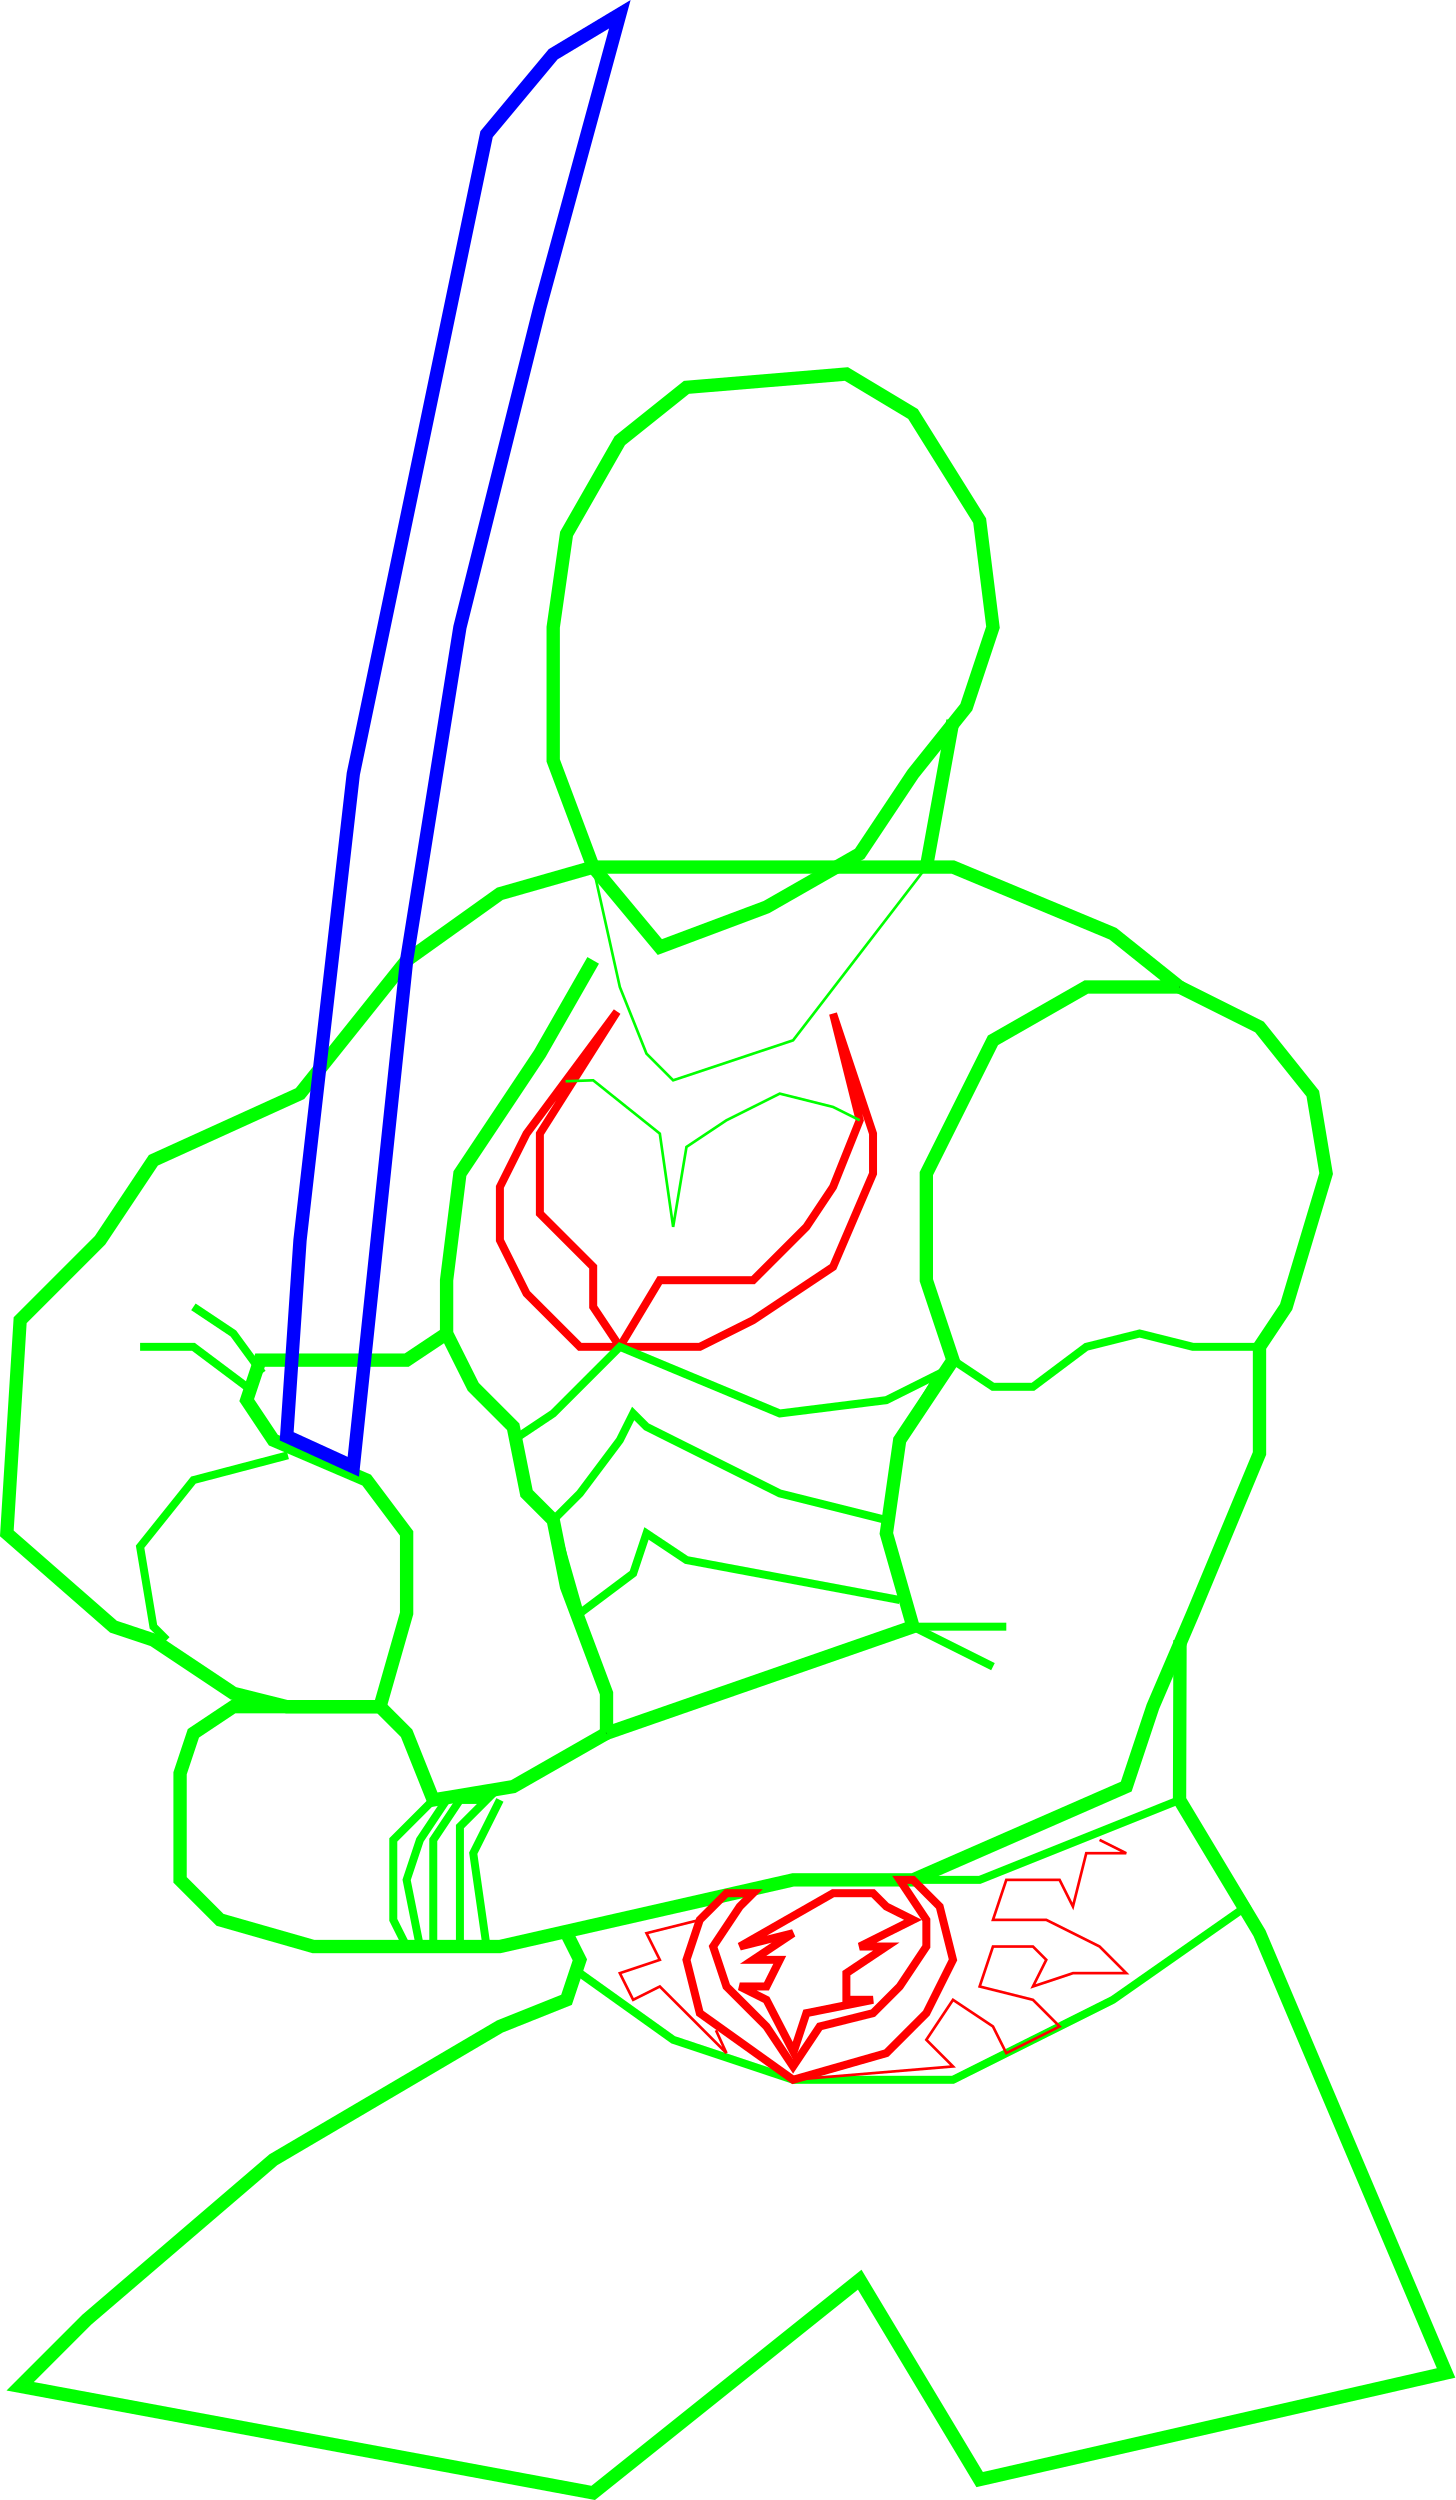
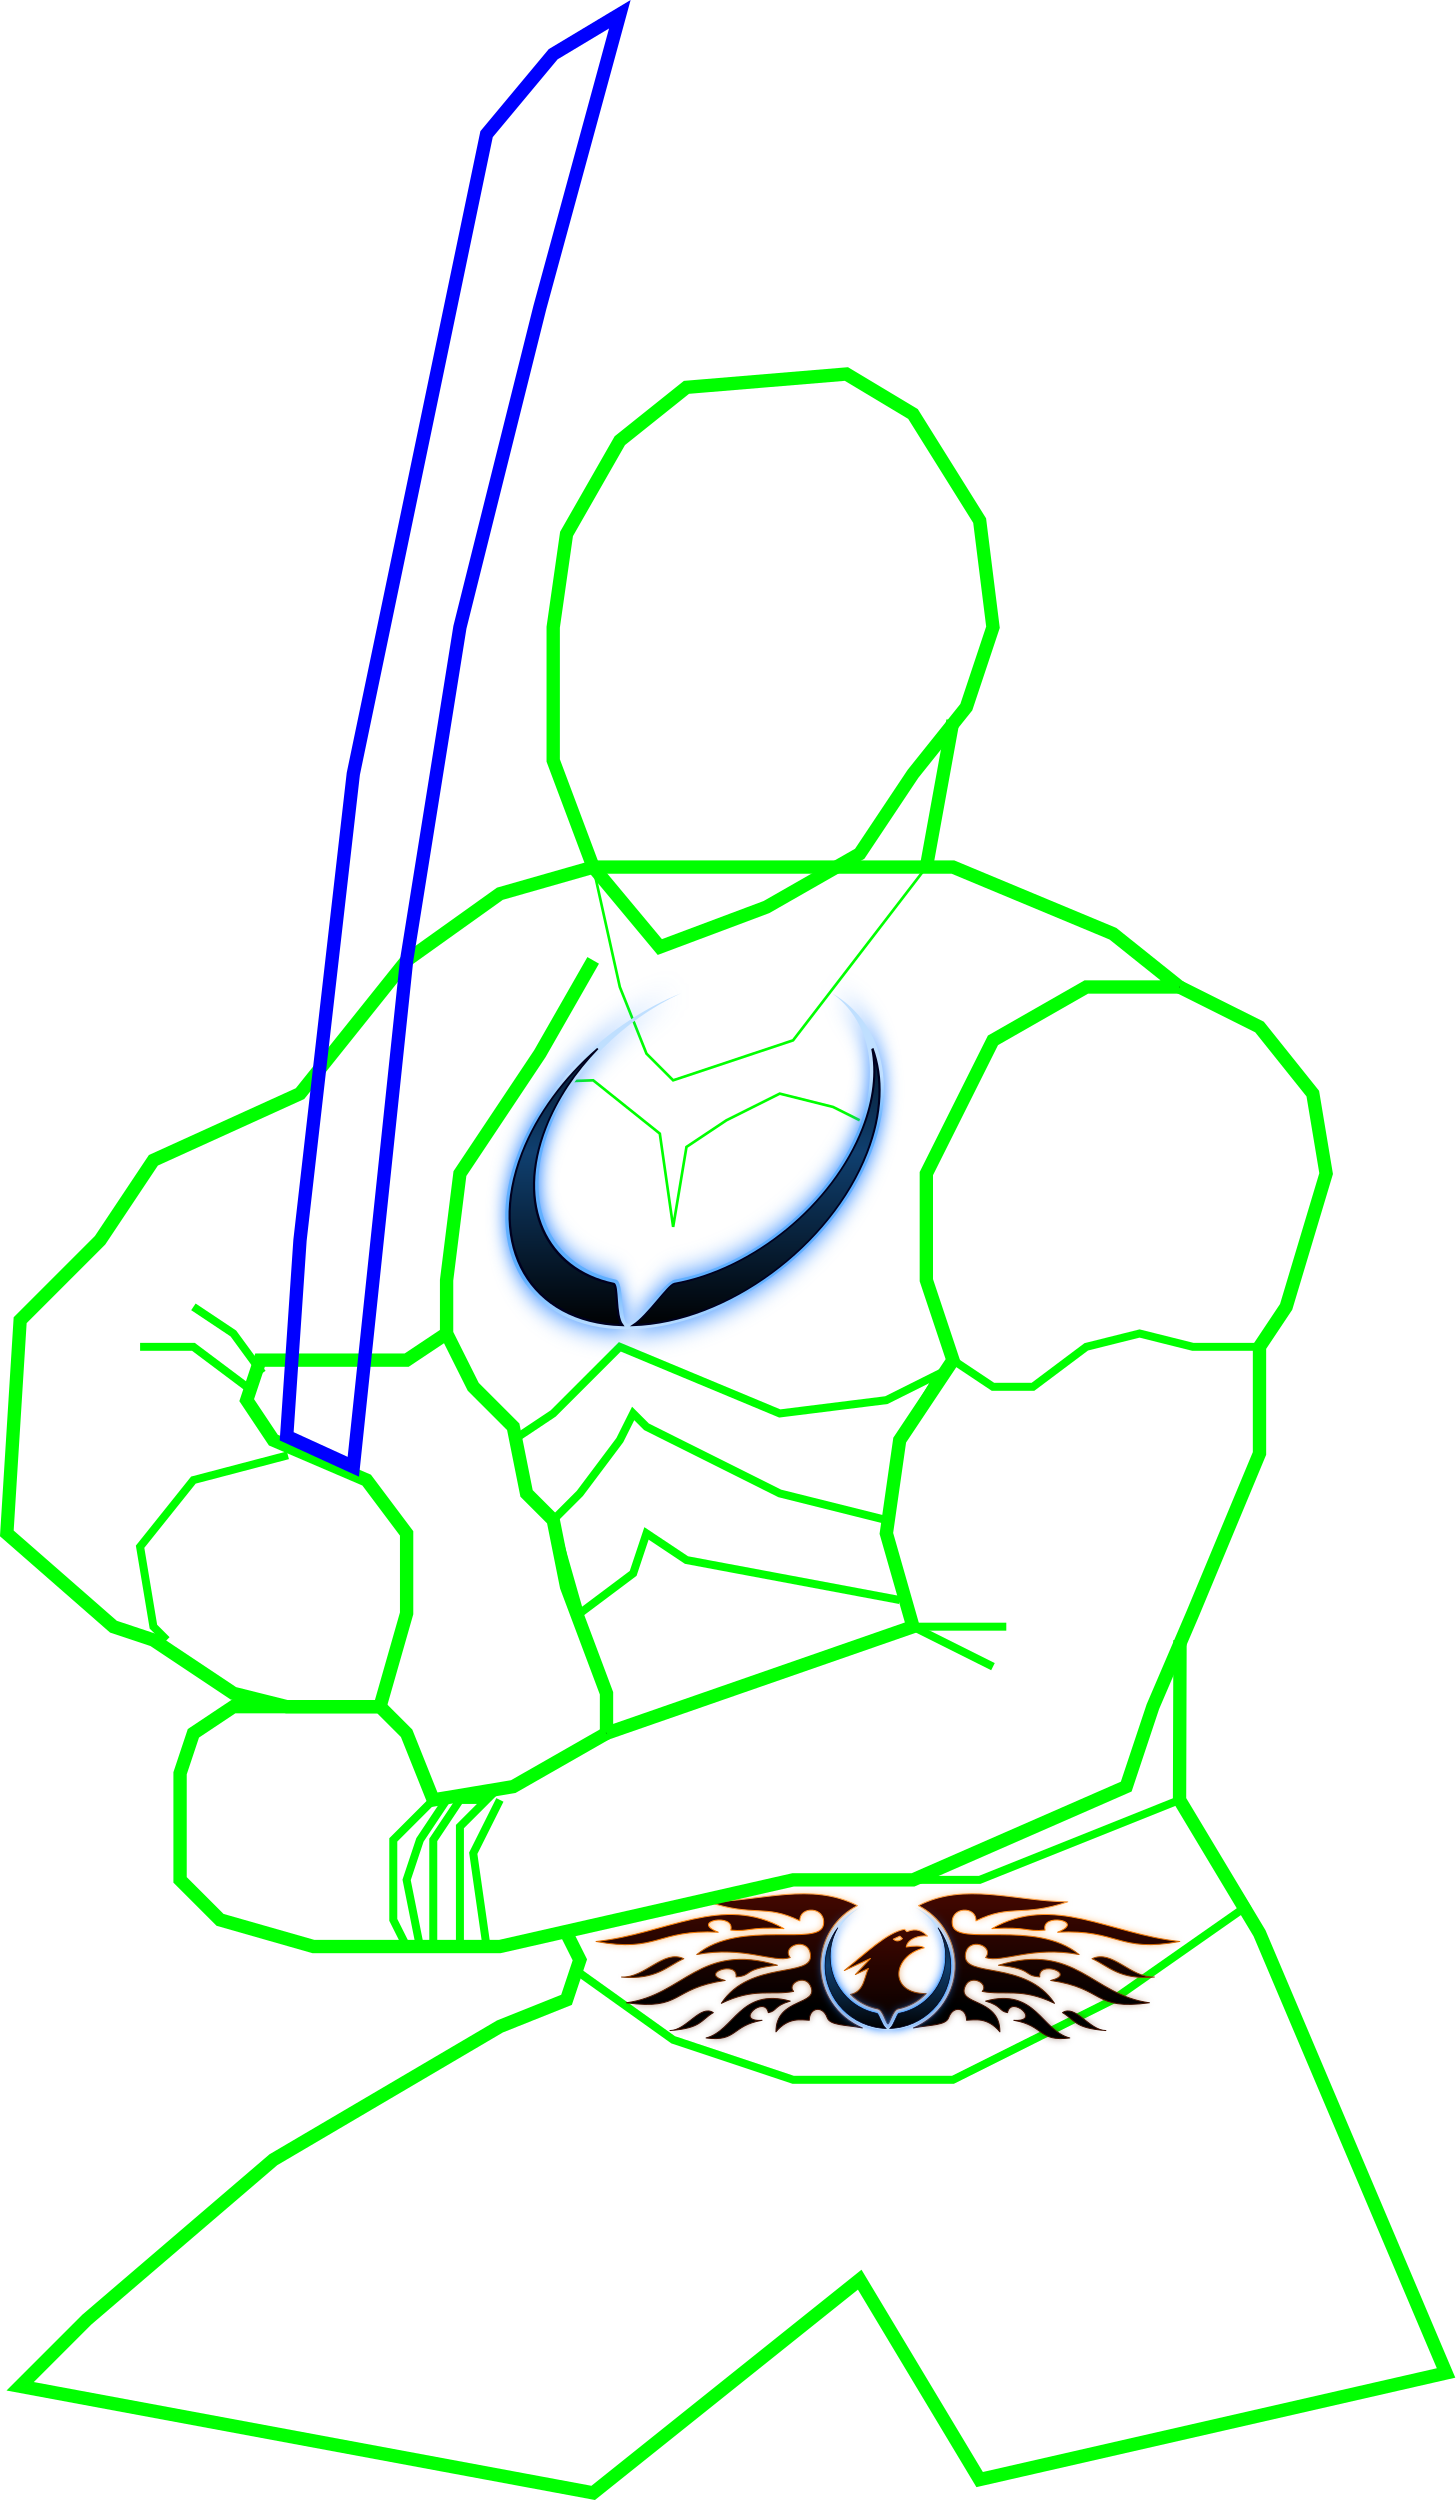
- <svg xmlns="http://www.w3.org/2000/svg" xmlns:ns1="http://www.openswatchbook.org/uri/2009/osb" width="546.031" height="938" id="svg2" version="1.1">
+ <svg xmlns="http://www.w3.org/2000/svg" xmlns:ns1="http://www.openswatchbook.org/uri/2009/osb" xmlns:xlink="http://www.w3.org/1999/xlink" width="546.031" height="938" id="svg2" version="1.1">
  <defs id="defs4">
    <linearGradient ns1:paint="solid" id="linearGradient3905">
      <stop offset="0" style="stop-color:#313131;stop-opacity:1;" id="stop3907" />
    </linearGradient>
    <linearGradient ns1:paint="solid" id="linearGradient3901">
      <stop offset="0" style="stop-color:#1e1e1e;stop-opacity:1;" id="stop3903" />
    </linearGradient>
    <linearGradient ns1:paint="solid" id="linearGradient3897">
      <stop offset="0" style="stop-color:#b1b1b1;stop-opacity:1;" id="stop3899" />
    </linearGradient>
    <linearGradient ns1:paint="solid" id="linearGradient3893">
      <stop offset="0" style="stop-color:#9c9c9c;stop-opacity:1;" id="stop3895" />
    </linearGradient>
    <linearGradient ns1:paint="solid" id="linearGradient3878">
      <stop offset="0" style="stop-color:#21466b;stop-opacity:1;" id="stop3880" />
    </linearGradient>
    <linearGradient ns1:paint="solid" id="linearGradient3874">
      <stop offset="0" style="stop-color:#1f3950;stop-opacity:1;" id="stop3876" />
    </linearGradient>
    <linearGradient ns1:paint="solid" id="linearGradient3870">
      <stop offset="0" style="stop-color:#4c3450;stop-opacity:1;" id="stop3872" />
    </linearGradient>
    <linearGradient ns1:paint="solid" id="linearGradient3866">
      <stop offset="0" style="stop-color:#371f3d;stop-opacity:1;" id="stop3868" />
    </linearGradient>
    <linearGradient ns1:paint="solid" id="linearGradient3851">
      <stop offset="0" style="stop-color:#22446d;stop-opacity:1;" id="stop3853" />
    </linearGradient>
    <linearGradient ns1:paint="solid" id="linearGradient3836">
      <stop offset="0" style="stop-color:#122b4e;stop-opacity:1;" id="stop3838" />
    </linearGradient>
    <linearGradient ns1:paint="solid" id="linearGradient3821">
      <stop offset="0" style="stop-color:#920000;stop-opacity:1;" id="stop3823" />
    </linearGradient>
    <linearGradient ns1:paint="solid" id="linearGradient3813">
      <stop offset="0" style="stop-color:#700000;stop-opacity:1;" id="stop3815" />
      <stop id="stop3817" style="stop-color:#700000;stop-opacity:1;" offset="1" />
    </linearGradient>
    <linearGradient ns1:paint="solid" id="linearGradient3798">
      <stop offset="0" style="stop-color:#38650b;stop-opacity:1;" id="stop3800" />
    </linearGradient>
    <linearGradient ns1:paint="solid" id="linearGradient3783">
      <stop offset="0" style="stop-color:#214103;stop-opacity:1;" id="stop3785" />
    </linearGradient>
    <linearGradient ns1:paint="solid" id="linearGradient3779">
      <stop offset="0" style="stop-color:#bd5d00;stop-opacity:1;" id="stop3781" />
    </linearGradient>
    <linearGradient ns1:paint="solid" id="linearGradient3775">
      <stop offset="0" style="stop-color:#8e3f00;stop-opacity:1;" id="stop3777" />
    </linearGradient>
+     <linearGradient id="linearGradient3698">
+       <stop style="stop-color:#000000;stop-opacity:1;" offset="0" id="stop3700" />
+       <stop id="stop3706" offset="0.5" style="stop-color:#0f3f6f;stop-opacity:1;" />
+       <stop style="stop-color:#000000;stop-opacity:1;" offset="1" id="stop3702" />
+     </linearGradient>
+     <linearGradient id="linearGradient3606">
+       <stop style="stop-color:#bfdfff;stop-opacity:1;" offset="0" id="stop3608" />
+       <stop id="stop3616" offset="0.2" style="stop-color:#5fafff;stop-opacity:1;" />
+       <stop id="stop3614" offset="0.8" style="stop-color:#5fafff;stop-opacity:1;" />
+       <stop style="stop-color:#bfdfff;stop-opacity:1;" offset="1" id="stop3610" />
+     </linearGradient>
+     <linearGradient id="linearGradient2987">
+       <stop style="stop-color:#bfdfff;stop-opacity:1;" offset="0" id="stop2989" />
+       <stop id="stop2991" offset="0.2" style="stop-color:#5fafff;stop-opacity:1;" />
+       <stop id="stop2993" offset="0.8" style="stop-color:#5fafff;stop-opacity:1;" />
+       <stop style="stop-color:#bfdfff;stop-opacity:1;" offset="1" id="stop2995" />
+     </linearGradient>
+     <linearGradient id="linearGradient3674">
+       <stop style="stop-color:#000000;stop-opacity:1;" offset="0" id="stop3676" />
+       <stop style="stop-color:#4f0700;stop-opacity:1;" offset="1" id="stop3678" />
+     </linearGradient>
+     <linearGradient id="linearGradient3666">
+       <stop style="stop-color:#3f0f00;stop-opacity:1;" offset="0" id="stop3668" />
+       <stop id="stop3671" offset="0.75" style="stop-color:#ff7f00;stop-opacity:1;" />
+       <stop style="stop-color:#ff9f3f;stop-opacity:1;" offset="1" id="stop3670" />
+     </linearGradient>
+     <radialGradient xlink:href="#linearGradient3663" id="radialGradient3688" cx="24" cy="24" fx="24" fy="24" r="24" gradientUnits="userSpaceOnUse" />
+     <linearGradient id="linearGradient3663">
+       <stop style="stop-color:#00070f;stop-opacity:1;" offset="0" id="stop3667" />
+       <stop id="stop3659" offset="0.94" style="stop-color:#00070f;stop-opacity:1;" />
+       <stop id="stop3690" offset="1" style="stop-color:#00070f;stop-opacity:0;" />
+     </linearGradient>
+     <linearGradient gradientUnits="userSpaceOnUse" y2="440" x2="1024" y1="640" x1="1024" id="linearGradient4214" xlink:href="#linearGradient3699" />
+     <linearGradient gradientUnits="userSpaceOnUse" y2="440" x2="1024" y1="640" x1="1024" id="linearGradient4204-6" xlink:href="#linearGradient3666-1" />
+     <linearGradient gradientUnits="userSpaceOnUse" y2="440" x2="1024" y1="640" x1="1024" id="linearGradient4196-6" xlink:href="#linearGradient3674-5" />
+     <radialGradient gradientUnits="userSpaceOnUse" r="256" fy="494" fx="1024" cy="494" cx="1024" id="radialGradient3687" xlink:href="#linearGradient3681" />
+     <filter color-interpolation-filters="sRGB" id="filter3675">
+       <feGaussianBlur id="feGaussianBlur3677" stdDeviation="9.994" />
+     </filter>
+     <filter color-interpolation-filters="sRGB" id="filter3852">
+       <feGaussianBlur id="feGaussianBlur3854" stdDeviation="7.25" />
+     </filter>
+     <linearGradient gradientUnits="userSpaceOnUse" y2="384" x2="1024" y1="640" x1="1024" id="linearGradient3836-1" xlink:href="#linearGradient3699" />
+     <filter color-interpolation-filters="sRGB" height="1.264" y="-0.132" width="1.151" x="-0.075" id="filter3806">
+       <feGaussianBlur id="feGaussianBlur3808" stdDeviation="6.16" />
+     </filter>
+     <filter color-interpolation-filters="sRGB" height="1.257" y="-0.129" width="1.153" x="-0.077" id="filter3766">
+       <feGaussianBlur id="feGaussianBlur3768" stdDeviation="6" />
+     </filter>
+     <linearGradient gradientUnits="userSpaceOnUse" y2="384" x2="1024" y1="640" x1="1024" id="linearGradient3758" xlink:href="#linearGradient3698-7" />
+     <linearGradient gradientTransform="translate(60,-1024)" gradientUnits="userSpaceOnUse" y2="1376" x2="1520" y1="1600" x1="1520" id="linearGradient3750" xlink:href="#linearGradient3698-7" />
+     <linearGradient gradientTransform="translate(28,-1024)" gradientUnits="userSpaceOnUse" y2="1376" x2="1392" y1="1600" x1="1392" id="linearGradient3742" xlink:href="#linearGradient3698-7" />
+     <linearGradient gradientTransform="translate(12,-1024)" gradientUnits="userSpaceOnUse" y2="1376" x2="1248" y1="1600" x1="1248" id="linearGradient3734" xlink:href="#linearGradient3698-7" />
+     <linearGradient gradientTransform="translate(0,-1024)" gradientUnits="userSpaceOnUse" y2="1376" x2="768" y1="1600" x1="768" id="linearGradient3726" xlink:href="#linearGradient3698-7" />
+     <linearGradient gradientTransform="translate(0,-1024)" gradientUnits="userSpaceOnUse" y2="1376" x2="576" y1="1600" x1="576" id="linearGradient3718" xlink:href="#linearGradient3698-7" />
+     <linearGradient gradientTransform="translate(0,-1024)" gradientUnits="userSpaceOnUse" y2="1376" x2="400" y1="1600" x1="400" id="linearGradient3704" xlink:href="#linearGradient3698-7" />
+     <linearGradient gradientUnits="userSpaceOnUse" y2="384" x2="1024" y1="592" x1="1024" id="linearGradient3680" xlink:href="#linearGradient3674-5" />
+     <linearGradient gradientUnits="userSpaceOnUse" y2="384" x2="1024" y1="592" x1="1024" id="linearGradient3672" xlink:href="#linearGradient3666-1" />
+     <linearGradient gradientTransform="translate(0,-1024)" gradientUnits="userSpaceOnUse" y2="1480" x2="1024" y1="1664" x1="1024" id="linearGradient3664" xlink:href="#linearGradient3606-6" />
+     <linearGradient gradientTransform="translate(60,-1024)" gradientUnits="userSpaceOnUse" y2="1480" x2="1528" y1="1592" x1="1528" id="linearGradient3656" xlink:href="#linearGradient3606-6" />
+     <linearGradient gradientTransform="translate(28,-1024)" gradientUnits="userSpaceOnUse" y2="1480" x2="1392" y1="1592" x1="1392" id="linearGradient3648" xlink:href="#linearGradient3606-6" />
+     <linearGradient gradientTransform="translate(12,-1024)" gradientUnits="userSpaceOnUse" y2="1480" x2="1248" y1="1592" x1="1248" id="linearGradient3640" xlink:href="#linearGradient3606-6" />
+     <linearGradient gradientTransform="translate(0,-1024)" gradientUnits="userSpaceOnUse" y2="1480" x2="776" y1="1592" x1="776" id="linearGradient3632" xlink:href="#linearGradient3606-6" />
+     <linearGradient gradientTransform="translate(0,-1024)" gradientUnits="userSpaceOnUse" y2="1480" x2="584" y1="1592" x1="584" id="linearGradient3624" xlink:href="#linearGradient3606-6" />
+     <linearGradient gradientTransform="translate(0,-1024)" gradientUnits="userSpaceOnUse" y2="1480" x2="408" y1="1592" x1="408" id="linearGradient3612" xlink:href="#linearGradient3606-6" />
+     <linearGradient id="linearGradient3606-6">
+       <stop id="stop3608-0" offset="0" style="stop-color:#bfdfff;stop-opacity:1;" />
+       <stop style="stop-color:#5fafff;stop-opacity:1;" offset="0.2" id="stop3616-5" />
+       <stop style="stop-color:#5fafff;stop-opacity:1;" offset="0.8" id="stop3614-1" />
+       <stop id="stop3610-8" offset="1" style="stop-color:#bfdfff;stop-opacity:1;" />
+     </linearGradient>
+     <linearGradient id="linearGradient3666-1">
+       <stop id="stop3668-2" offset="0" style="stop-color:#3f0f00;stop-opacity:1;" />
+       <stop style="stop-color:#ff7f00;stop-opacity:1;" offset="0.75" id="stop3671-1" />
+       <stop id="stop3670-6" offset="1" style="stop-color:#ff9f3f;stop-opacity:1;" />
+     </linearGradient>
+     <linearGradient id="linearGradient3674-5">
+       <stop id="stop3676-4" offset="0" style="stop-color:#000000;stop-opacity:1;" />
+       <stop id="stop3678-2" offset="1" style="stop-color:#3f0700;stop-opacity:1;" />
+     </linearGradient>
+     <linearGradient id="linearGradient3698-7">
+       <stop id="stop3700-0" offset="0" style="stop-color:#000000;stop-opacity:1;" />
+       <stop style="stop-color:#0f3f6f;stop-opacity:1;" offset="0.5" id="stop3706-5" />
+       <stop id="stop3702-0" offset="1" style="stop-color:#000000;stop-opacity:1;" />
+     </linearGradient>
+     <linearGradient id="linearGradient3699">
+       <stop style="stop-color:#3f0f00;stop-opacity:0.498;" offset="0" id="stop3701" />
+       <stop id="stop3673" offset="0.75" style="stop-color:#ff7f00;stop-opacity:0.498;" />
+       <stop style="stop-color:#ff9f3f;stop-opacity:0.498;" offset="1" id="stop3703" />
+     </linearGradient>
+     <linearGradient id="linearGradient3681">
+       <stop style="stop-color:#1f7fff;stop-opacity:0;" offset="0" id="stop3691" />
+       <stop id="stop3695" offset="0.31" style="stop-color:#1f7fff;stop-opacity:0;" />
+       <stop style="stop-color:#1f7fff;stop-opacity:0.184;" offset="0.44" id="stop3689" />
+       <stop id="stop3704" offset="0.85" style="stop-color:#1f7fff;stop-opacity:0;" />
+       <stop id="stop3685" offset="1" style="stop-color:#1f7fff;stop-opacity:0;" />
+     </linearGradient>
+     <linearGradient xlink:href="#linearGradient3674-5" id="linearGradient4897" gradientUnits="userSpaceOnUse" x1="1024" y1="640" x2="1024" y2="440" gradientTransform="matrix(0.302643,0,0,0.302643,505.283,985.578)" />
+     <linearGradient xlink:href="#linearGradient3666-1" id="linearGradient4899" gradientUnits="userSpaceOnUse" x1="1024" y1="640" x2="1024" y2="440" gradientTransform="matrix(0.302643,0,0,0.302643,505.283,985.578)" />
+     <linearGradient xlink:href="#linearGradient3674-5" id="linearGradient4937" gradientUnits="userSpaceOnUse" x1="1024" y1="592" x2="1024" y2="384" gradientTransform="matrix(0.302643,0,0,0.302643,505.283,985.578)" />
+     <linearGradient xlink:href="#linearGradient3666-1" id="linearGradient4939" gradientUnits="userSpaceOnUse" x1="1024" y1="592" x2="1024" y2="384" gradientTransform="matrix(0.302643,0,0,0.302643,505.283,985.578)" />
+     <radialGradient xlink:href="#linearGradient3681" id="radialGradient4943" gradientUnits="userSpaceOnUse" cx="1024" cy="494" fx="1024" fy="494" r="256" gradientTransform="matrix(0.302643,0,0,0.302643,505.283,985.578)" />
+     <linearGradient xlink:href="#linearGradient3699" id="linearGradient4955" gradientUnits="userSpaceOnUse" x1="1024" y1="640" x2="1024" y2="384" />
+     <linearGradient xlink:href="#linearGradient3674-5" id="linearGradient4957" gradientUnits="userSpaceOnUse" gradientTransform="matrix(0.302643,0,0,0.302643,505.283,985.578)" x1="1024" y1="592" x2="1024" y2="384" />
+     <linearGradient xlink:href="#linearGradient3666-1" id="linearGradient4959" gradientUnits="userSpaceOnUse" gradientTransform="matrix(0.302643,0,0,0.302643,505.283,985.578)" x1="1024" y1="592" x2="1024" y2="384" />
+     <linearGradient xlink:href="#linearGradient3606-6" id="linearGradient4961" gradientUnits="userSpaceOnUse" gradientTransform="translate(0,-1024)" x1="1024" y1="1664" x2="1024" y2="1480" />
+     <linearGradient xlink:href="#linearGradient3698-7" id="linearGradient4963" gradientUnits="userSpaceOnUse" x1="1024" y1="640" x2="1024" y2="384" />
+     <linearGradient xlink:href="#linearGradient3699" id="linearGradient4965" gradientUnits="userSpaceOnUse" x1="1024" y1="640" x2="1024" y2="440" />
+     <linearGradient xlink:href="#linearGradient3674-5" id="linearGradient4967" gradientUnits="userSpaceOnUse" gradientTransform="matrix(0.302643,0,0,0.302643,505.283,985.578)" x1="1024" y1="640" x2="1024" y2="440" />
+     <linearGradient xlink:href="#linearGradient3666-1" id="linearGradient4969" gradientUnits="userSpaceOnUse" gradientTransform="matrix(0.302643,0,0,0.302643,505.283,985.578)" x1="1024" y1="640" x2="1024" y2="440" />
+     <filter color-interpolation-filters="sRGB" id="filter3675-9">
+       <feGaussianBlur id="feGaussianBlur3677-6" stdDeviation="9.994" />
+     </filter>
+     <linearGradient xlink:href="#linearGradient3606-6-2" id="linearGradient4961-7" gradientUnits="userSpaceOnUse" gradientTransform="translate(0,-1024)" x1="1024" y1="1664" x2="1024" y2="1480" />
+     <linearGradient id="linearGradient3606-6-2">
+       <stop id="stop3608-0-3" offset="0" style="stop-color:#bfdfff;stop-opacity:1;" />
+       <stop style="stop-color:#5fafff;stop-opacity:1;" offset="0.2" id="stop3616-5-2" />
+       <stop style="stop-color:#5fafff;stop-opacity:1;" offset="0.8" id="stop3614-1-6" />
+       <stop id="stop3610-8-4" offset="1" style="stop-color:#bfdfff;stop-opacity:1;" />
+     </linearGradient>
+     <linearGradient xlink:href="#linearGradient3698-7-2" id="linearGradient4963-5" gradientUnits="userSpaceOnUse" x1="1024" y1="640" x2="1024" y2="384" />
+     <linearGradient id="linearGradient3698-7-2">
+       <stop id="stop3700-0-3" offset="0" style="stop-color:#000000;stop-opacity:1;" />
+       <stop style="stop-color:#0f3f6f;stop-opacity:1;" offset="0.5" id="stop3706-5-8" />
+       <stop id="stop3702-0-9" offset="1" style="stop-color:#000000;stop-opacity:1;" />
+     </linearGradient>
+     <linearGradient y2="384" x2="1024" y1="640" x1="1024" gradientUnits="userSpaceOnUse" id="linearGradient4998" xlink:href="#linearGradient3698-7-2" />
+     <filter color-interpolation-filters="sRGB" id="filter3675-90">
+       <feGaussianBlur id="feGaussianBlur3677-5" stdDeviation="9.994" />
+     </filter>
+     <linearGradient xlink:href="#linearGradient3606-6-0" id="linearGradient4961-79" gradientUnits="userSpaceOnUse" gradientTransform="translate(0,-1024)" x1="1024" y1="1664" x2="1024" y2="1480" />
+     <linearGradient id="linearGradient3606-6-0">
+       <stop id="stop3608-0-8" offset="0" style="stop-color:#bfdfff;stop-opacity:1;" />
+       <stop style="stop-color:#5fafff;stop-opacity:1;" offset="0.2" id="stop3616-5-1" />
+       <stop style="stop-color:#5fafff;stop-opacity:1;" offset="0.8" id="stop3614-1-1" />
+       <stop id="stop3610-8-40" offset="1" style="stop-color:#bfdfff;stop-opacity:1;" />
+     </linearGradient>
+     <linearGradient xlink:href="#linearGradient3698-7-6" id="linearGradient4963-54" gradientUnits="userSpaceOnUse" x1="1024" y1="640" x2="1024" y2="384" />
+     <linearGradient id="linearGradient3698-7-6">
+       <stop id="stop3700-0-1" offset="0" style="stop-color:#000000;stop-opacity:1;" />
+       <stop style="stop-color:#0f3f6f;stop-opacity:1;" offset="0.5" id="stop3706-5-81" />
+       <stop id="stop3702-0-8" offset="1" style="stop-color:#000000;stop-opacity:1;" />
+     </linearGradient>
+     <linearGradient y2="384" x2="1024" y1="640" x1="1024" gradientUnits="userSpaceOnUse" id="linearGradient4998-1" xlink:href="#linearGradient3698-7-6" />
  </defs>
  <g id="layer1" transform="translate(-39.7126,-218.645)">
    <path style="fill:none;stroke:#00ff00;stroke-width:5;stroke-linecap:butt;stroke-linejoin:miter;stroke-miterlimit:4;stroke-opacity:1;stroke-dasharray:none" d="M 262.275,578.976 242.275,613.976 212.275,658.976 207.275,698.976 207.275,718.976 217.275,738.976 232.275,753.976 237.275,778.976 247.275,788.976 252.275,813.976 267.275,853.976 267.275,868.976 382.275,828.976 372.275,793.976 377.275,758.976 397.275,728.976 387.275,698.976 387.275,658.976 412.275,608.976 447.275,588.976 482.275,588.976 457.275,568.976 397.275,543.976 262.275,543.976 227.275,553.976 192.275,578.976 152.275,628.976 97.275,653.976 77.275,683.976 47.275,713.976 42.275,793.976 82.275,828.976 97.275,833.976 127.275,853.976 147.275,858.976 182.275,858.976 192.275,823.976 192.275,793.976 177.275,773.976 142.275,758.976 132.275,743.976 137.275,728.976 192.275,728.976 207.275,718.976" id="path2896" />
    <path style="fill:none;stroke:#000000;stroke-width:1px;stroke-linecap:butt;stroke-linejoin:miter;stroke-opacity:1" d="M 482.275,588.976 512.275,603.976 532.275,628.976 537.275,658.976 522.275,708.976 512.275,723.976 512.275,763.976 487.275,823.976 472.275,858.976 462.275,888.976 382.275,923.976 337.275,923.976 227.275,948.976 157.275,948.976 122.275,938.976 107.275,923.976 107.275,883.976 112.275,868.976 127.275,858.976 182.275,858.976 192.275,868.976 202.275,893.976 232.275,888.976 267.275,868.976" id="path2898" />
-     <path id="path2900" d="M 482.275,588.976 512.275,603.976 532.275,628.976 537.275,658.976 522.275,708.976 512.275,723.976 512.275,763.976 487.275,823.976 472.275,858.976 462.275,888.976 382.275,923.976 337.275,923.976 227.275,948.976 157.275,948.976 122.275,938.976 107.275,923.976 107.275,883.976 112.275,868.976 127.275,858.976 182.275,858.976 192.275,868.976 202.275,893.976 232.275,888.976 267.275,868.976" style="fill:none;stroke:#00ff00;stroke-width:5;stroke-linecap:butt;stroke-linejoin:miter;stroke-miterlimit:4;stroke-opacity:1;stroke-dasharray:none" />
    <path style="fill:none;stroke:#00ff00;stroke-width:5;stroke-linecap:butt;stroke-linejoin:miter;stroke-miterlimit:4;stroke-opacity:1;stroke-dasharray:none" d="M 262.275,543.976 287.275,573.976 327.275,558.976 362.275,538.976 382.275,508.976 402.275,483.976 412.275,453.976 407.275,413.976 382.275,373.976 357.275,358.976 297.275,363.976 272.275,383.976 252.275,418.976 247.275,453.976 247.275,503.976 262.275,543.976 z" id="path3678" />
    <path style="fill:none;stroke:#00ff00;stroke-width:5;stroke-linecap:butt;stroke-linejoin:miter;stroke-miterlimit:4;stroke-opacity:1;stroke-dasharray:none" d="M 397.275,488.976 387.275,543.976" id="path3680" />
    <path style="fill:none;stroke:#00ff00;stroke-width:5;stroke-linecap:butt;stroke-linejoin:miter;stroke-miterlimit:4;stroke-opacity:1;stroke-dasharray:none" d="M 482.454,833.976 482.275,893.976 512.275,943.976 582.275,1108.98 407.275,1148.98 362.275,1073.98 262.275,1153.98 47.275,1113.98 72.275,1088.98 142.275,1028.98 227.275,978.976 252.275,968.976 257.275,953.976 252.275,943.976" id="path3682" />
    <path style="fill:none;stroke:#00ff00;stroke-width:3;stroke-linecap:butt;stroke-linejoin:miter;stroke-miterlimit:4;stroke-opacity:1;stroke-dasharray:none" d="M 257.275,958.976 292.275,983.976 337.275,998.976 397.275,998.976 457.275,968.976 507.275,933.976 482.275,893.976 407.275,923.976 382.275,923.976" id="path3684" />
-     <path style="fill:none;stroke:#ff0000;stroke-width:3;stroke-linecap:butt;stroke-linejoin:miter;stroke-miterlimit:4;stroke-opacity:1;stroke-dasharray:none" d="M 382.275,923.976 392.275,933.976 397.275,953.976 387.275,973.976 372.275,988.976 337.275,998.976 302.275,973.976 297.275,953.976 302.275,938.976 312.275,928.976 322.275,928.976 317.275,933.976 307.275,948.976 312.275,963.976 327.275,978.976 337.275,993.976 347.275,978.976 367.275,973.976 377.275,963.976 387.275,948.976 387.275,938.976 377.275,923.976 382.275,923.976 z" id="path3686" />
-     <path style="fill:none;stroke:#ff0000;stroke-width:3;stroke-linecap:butt;stroke-linejoin:miter;stroke-miterlimit:4;stroke-opacity:1;stroke-dasharray:none" d="M 337.454,988.619 327.275,968.976 317.275,963.976 327.275,963.976 332.275,953.976 322.275,953.976 C 322.275,953.976 337.275,943.976 337.275,943.976 L 317.275,948.976 352.275,928.976 367.275,928.976 372.275,933.976 382.275,938.976 362.275,948.976 372.275,948.976 357.275,958.976 357.275,968.976 367.275,968.976 342.275,973.976 337.454,988.619 z" id="path3688" />
-     <path style="fill:none;stroke:#ff0000;stroke-width:1px;stroke-linecap:butt;stroke-linejoin:miter;stroke-opacity:1" d="M 337.275,998.976 397.275,993.976 387.275,983.976 397.275,968.976 412.275,978.976 417.275,988.976 437.275,978.976 427.275,968.976 407.275,963.976 412.275,948.976 427.275,948.976 432.275,953.976 427.275,963.976 442.275,958.976 462.275,958.976 452.275,948.976 432.275,938.976 412.275,938.976 417.275,923.976 437.275,923.976 442.275,933.976 447.275,913.976 462.275,913.976 452.275,908.976" id="path3690" />
-     <path style="fill:none;stroke:#ff0000;stroke-width:1px;stroke-linecap:butt;stroke-linejoin:miter;stroke-opacity:1" d="M 308.346,980.405 312.275,988.976 302.275,978.976 287.275,963.976 277.275,968.976 272.275,958.976 287.275,953.976 282.275,943.976 302.275,938.976" id="path3692" />
-     <path style="fill:none;stroke:#ff0000;stroke-width:3;stroke-linecap:butt;stroke-linejoin:miter;stroke-miterlimit:4;stroke-opacity:1;stroke-dasharray:none" d="M 271.228,598.236 237.275,643.976 227.275,663.976 227.275,683.976 237.275,703.976 257.275,723.976 272.275,723.976 262.275,708.976 262.275,693.976 242.275,673.976 242.275,643.976 271.228,598.236 z" id="path3694" />
-     <path style="fill:none;stroke:#ff0000;stroke-width:3;stroke-linecap:butt;stroke-linejoin:miter;stroke-miterlimit:4;stroke-opacity:1;stroke-dasharray:none" d="M 272.275,723.976 287.275,698.976 322.275,698.976 342.275,678.976 352.275,663.976 362.275,638.976 352.275,598.976 367.275,643.976 367.275,658.976 352.275,693.976 322.275,713.976 302.275,723.976 272.275,723.976 z" id="path3696" />
    <path style="fill:none;stroke:#0000ff;stroke-width:5;stroke-linecap:butt;stroke-linejoin:miter;stroke-miterlimit:4;stroke-opacity:1;stroke-dasharray:none" d="M 147.275,757.548 152.275,683.976 172.275,508.976 222.275,268.976 247.275,238.976 272.275,223.976 242.275,333.976 212.275,453.976 192.275,578.976 172.275,768.976 147.275,757.548 z" id="path3698" />
    <path style="fill:none;stroke:#00ff00;stroke-width:1px;stroke-linecap:butt;stroke-linejoin:miter;stroke-opacity:1" d="M 387.275,543.976 337.275,608.976 292.275,623.976 282.275,613.976 272.275,588.976 262.275,543.976" id="path3700" />
    <path style="fill:none;stroke:#00ff00;stroke-width:1px;stroke-linecap:butt;stroke-linejoin:miter;stroke-opacity:1" d="M 251.918,624.333 262.275,623.976 287.275,643.976 292.275,678.976 297.275,648.976 312.275,638.976 332.275,628.976 352.275,633.976 362.275,638.976" id="path3702" />
    <path style="fill:none;stroke:#00ff00;stroke-width:3;stroke-linecap:butt;stroke-linejoin:miter;stroke-miterlimit:4;stroke-opacity:1;stroke-dasharray:none" d="M 232.275,758.976 247.275,748.976 272.275,723.976 332.275,748.976 372.275,743.976 392.275,733.976 377.275,758.976 372.275,788.976 332.275,778.976 282.275,753.976 277.275,748.976 272.275,758.976 257.275,778.976 247.275,788.976 257.275,823.976 277.275,808.976 282.275,793.976 297.275,803.976 377.275,818.976" id="path3704" />
    <path style="fill:none;stroke:#00ff00;stroke-width:3;stroke-linecap:butt;stroke-linejoin:miter;stroke-miterlimit:4;stroke-opacity:1;stroke-dasharray:none" d="M 147.737,764.659 112.275,773.976 92.275,798.976 97.275,828.976 102.275,833.976" id="path3708" />
    <path style="fill:none;stroke:#00ff00;stroke-width:3;stroke-linecap:butt;stroke-linejoin:miter;stroke-miterlimit:4;stroke-opacity:1;stroke-dasharray:none" d="M 132.275,738.976 112.275,723.976 92.275,723.976" id="path3712" />
    <path style="fill:none;stroke:#00ff00;stroke-width:3;stroke-linecap:butt;stroke-linejoin:miter;stroke-miterlimit:4;stroke-opacity:1;stroke-dasharray:none" d="M 138.141,733.849 127.275,718.976 112.275,708.976" id="path3714" />
    <path style="fill:none;stroke:#00ff00;stroke-width:3;stroke-linecap:butt;stroke-linejoin:miter;stroke-miterlimit:4;stroke-opacity:1;stroke-dasharray:none" d="M 397.275,728.976 412.275,738.976 427.275,738.976 447.275,723.976 467.275,718.976 487.275,723.976 512.275,723.976" id="path3716" />
    <path style="fill:none;stroke:#00ff00;stroke-width:3;stroke-linecap:butt;stroke-linejoin:miter;stroke-miterlimit:4;stroke-opacity:1;stroke-dasharray:none" d="M 382.275,828.976 417.275,828.976" id="path3718" />
    <path style="fill:none;stroke:#00ff00;stroke-width:3;stroke-linecap:butt;stroke-linejoin:miter;stroke-miterlimit:4;stroke-opacity:1;stroke-dasharray:none" d="M 382.275,828.976 412.275,843.976" id="path3720" />
    <path style="fill:none;stroke:#00ff00;stroke-width:3;stroke-linecap:butt;stroke-linejoin:miter;stroke-miterlimit:4;stroke-opacity:1;stroke-dasharray:none" d="M 227.275,893.976 217.275,913.976 222.275,948.976 212.275,948.976 212.275,923.976 212.275,903.976 222.275,893.976 212.275,893.976 202.275,908.976 202.275,948.976 197.275,948.976 192.275,923.976 197.275,908.976 207.275,893.976 202.275,893.976 187.275,908.976 187.275,938.976 192.275,948.976" id="path3722" />
+     <path style="fill:url(#radialGradient4943);fill-opacity:1;stroke:none" d="M 815.189,1057.61 C 772.4,1057.61 737.713,1092.29 737.713,1135.08 737.713,1177.87 772.4,1212.56 815.189,1212.56 857.977,1212.56 892.666,1177.87 892.666,1135.08 892.666,1092.29 857.977,1057.61 815.189,1057.61 z" id="BackgroundGlow" />
+     <g id="g4945" transform="matrix(0.622887,0,0,0.622887,-134.91,245.729)">
+       <path transform="matrix(0.302643,0,0,0.302643,505.283,985.578)" style="fill:url(#linearGradient4955);fill-opacity:1;fill-rule:evenodd;stroke:none;filter:url(#filter3852)" d="M 963.156,392.594 C 921.079,414.097 891.651,457.242 890.063,507.781 888.258,565.21 922.94,615.378 973.156,636 939.219,629.528 908.753,631.347 903.031,615.375 893.971,590.083 867.292,595.842 867.531,620.656 851.614,620.102 826.02,613.828 801.156,643.781 800.833,574.456 889.859,592.399 869.5,551.562 858.043,528.581 822.381,547.937 836.281,563.281 792.55,571.913 757.604,555.327 692.5,587 750.404,499.485 875.679,537.691 869.875,490.031 865.427,453.503 810.801,472.149 829.531,495.969 796.672,507.118 736.734,472.304 643.5,489.969 730.379,418.163 889.141,476.429 895.75,430.187 900.97,393.664 847.116,392.791 848.781,422.875 779.271,388.661 758.01,415.928 666.125,385.062 772.924,383.665 871.398,345.039 963.156,392.594 z M 816.969,438.344 C 744.83,434.239 749.141,445.063 711.219,441.25 720.791,406.273 627.821,423.068 686.313,445.437 563.951,439.392 566.116,486.758 443.094,463.969 582.004,449.501 694.809,368.232 816.969,438.344 z M 617.75,498.219 C 584.131,513.037 563.737,540.707 493.781,534.687 540.962,536.905 577.436,478.919 617.75,498.219 z M 804.063,511.25 C 732.304,518.963 756.42,531.982 721.781,534.437 726.113,500.541 645.152,528.171 700.063,541.531 590.629,557.314 616.746,601.348 503.531,585.906 618.156,570.911 649.505,464.444 804.063,511.25 z M 829.594,582.656 C 795.948,592.415 804.059,601.999 785.938,605.562 778.986,569.713 716.216,624.556 773.438,620.812 711.818,631.384 724.628,663.943 662.031,655.969 718.366,641.805 730.153,555.075 829.594,582.656 z M 676.438,605.531 C 650.589,620.673 653.591,636.318 590.25,641.219 623.189,641.029 650.833,588.63 676.438,605.531 z M 1084.84,392.594 C 1126.92,414.097 1156.35,457.242 1157.94,507.781 1159.74,565.21 1125.06,615.378 1074.84,636 1108.78,629.528 1139.25,631.347 1144.97,615.375 1154.03,590.083 1180.71,595.842 1180.47,620.656 1196.39,620.102 1221.98,613.828 1246.84,643.781 1247.17,574.456 1158.14,592.398 1178.5,551.562 1189.96,528.581 1225.62,547.937 1211.72,563.281 1255.45,571.913 1290.4,555.327 1355.5,587 1297.6,499.485 1172.32,537.691 1178.13,490.031 1182.57,453.503 1237.2,472.149 1218.47,495.969 1251.33,507.118 1311.27,472.304 1404.5,489.969 1317.62,418.163 1158.86,476.429 1152.25,430.187 1147.03,393.664 1200.88,392.791 1199.22,422.875 1268.73,388.661 1289.99,415.928 1381.88,385.062 1275.08,383.664 1176.6,345.039 1084.84,392.594 z M 1231.03,438.344 C 1303.17,434.239 1298.86,445.063 1336.78,441.25 1327.21,406.273 1420.18,423.068 1361.69,445.437 1484.05,439.392 1481.88,486.758 1604.91,463.969 1466,449.501 1353.19,368.232 1231.03,438.344 z M 1430.25,498.219 C 1463.87,513.037 1484.26,540.707 1554.22,534.687 1507.04,536.905 1470.56,478.919 1430.25,498.219 z M 1243.94,511.25 C 1315.7,518.963 1291.58,531.982 1326.22,534.437 1321.89,500.541 1402.85,528.171 1347.94,541.531 1457.37,557.314 1431.25,601.348 1544.47,585.906 1429.84,570.911 1398.5,464.444 1243.94,511.25 z M 1218.41,582.656 C 1252.05,592.415 1243.94,601.999 1262.06,605.562 1269.01,569.713 1331.78,624.556 1274.56,620.812 1336.18,631.384 1323.37,663.943 1385.97,655.969 1329.63,641.805 1317.85,555.075 1218.41,582.656 z M 1371.56,605.531 C 1397.41,620.673 1394.41,636.318 1457.75,641.219 1424.81,641.029 1397.17,588.63 1371.56,605.531 z" id="PhoenixWingsGlow" />
+       <path id="PhoenixWings" d="M 796.775,1104.39 C 784.041,1110.9 775.135,1123.96 774.654,1139.25 774.108,1156.63 784.604,1171.82 799.802,1178.06 789.531,1176.1 780.311,1176.65 778.579,1171.82 775.837,1164.16 767.763,1165.91 767.835,1173.42 763.018,1173.25 755.272,1171.35 747.747,1180.41 747.65,1159.43 774.593,1164.86 768.431,1152.5 764.964,1145.55 754.171,1151.41 758.378,1156.05 745.143,1158.66 734.567,1153.64 714.863,1163.23 732.388,1136.74 770.301,1148.31 768.545,1133.88 767.198,1122.83 750.666,1128.47 756.335,1135.68 746.39,1139.05 728.25,1128.52 700.034,1133.86 726.327,1112.13 774.375,1129.77 776.375,1115.77 777.955,1104.72 761.657,1104.45 762.161,1113.56 741.124,1103.2 734.689,1111.46 706.881,1102.11 739.203,1101.69 769.006,1090 796.775,1104.39 z M 752.533,1118.24 C 730.701,1117 732.005,1120.27 720.528,1119.12 723.425,1108.53 695.289,1113.62 712.991,1120.39 675.959,1118.56 676.614,1132.89 639.382,1125.99 681.422,1121.62 715.562,1097.02 752.533,1118.24 z M 692.241,1136.36 C 682.066,1140.85 675.894,1149.22 654.722,1147.4 669.001,1148.07 680.04,1130.52 692.241,1136.36 z M 748.627,1140.3 C 726.91,1142.64 734.208,1146.58 723.725,1147.32 725.036,1137.06 700.534,1145.43 717.152,1149.47 684.033,1154.25 691.937,1167.57 657.673,1162.9 692.364,1158.36 701.851,1126.14 748.627,1140.3 z M 756.354,1161.91 C 746.171,1164.87 748.626,1167.77 743.142,1168.85 741.038,1158 722.041,1174.6 739.359,1173.46 720.71,1176.66 724.587,1186.52 705.642,1184.1 722.691,1179.82 726.259,1153.57 756.354,1161.91 z M 710.002,1168.84 C 702.179,1173.42 703.088,1178.16 683.918,1179.64 693.887,1179.58 702.253,1163.72 710.002,1168.84 z M 833.602,1104.39 C 846.337,1110.9 855.244,1123.96 855.725,1139.25 856.27,1156.63 845.775,1171.82 830.576,1178.06 840.848,1176.1 850.069,1176.65 851.8,1171.82 854.542,1164.16 862.617,1165.91 862.544,1173.42 867.362,1173.25 875.107,1171.35 882.63,1180.41 882.73,1159.43 855.786,1164.86 861.948,1152.5 865.416,1145.55 876.208,1151.41 872.002,1156.05 885.236,1158.66 895.814,1153.64 915.516,1163.23 897.993,1136.74 860.077,1148.31 861.836,1133.88 863.18,1122.83 879.713,1128.47 874.044,1135.68 883.989,1139.05 902.13,1128.52 930.345,1133.86 904.051,1112.13 856.004,1129.77 854.003,1115.77 852.424,1104.72 868.721,1104.45 868.219,1113.56 889.255,1103.2 895.689,1111.46 923.499,1102.11 891.177,1101.69 861.373,1090 833.602,1104.39 z M 877.846,1118.24 C 899.678,1117 898.374,1120.27 909.85,1119.12 906.954,1108.53 935.091,1113.62 917.389,1120.39 954.42,1118.56 953.764,1132.89 990.998,1125.99 948.958,1121.62 914.816,1097.02 877.846,1118.24 z M 938.138,1136.36 C 948.313,1140.85 954.484,1149.22 975.657,1147.4 961.378,1148.07 950.338,1130.52 938.138,1136.36 z M 881.753,1140.3 C 903.47,1142.64 896.171,1146.58 906.654,1147.32 905.344,1137.06 929.846,1145.43 913.228,1149.47 946.346,1154.25 938.441,1167.57 972.706,1162.9 938.014,1158.36 928.529,1126.14 881.753,1140.3 z M 874.026,1161.91 C 884.207,1164.87 881.753,1167.77 887.237,1168.85 889.34,1158 908.337,1174.6 891.02,1173.46 909.669,1176.66 905.792,1186.52 924.737,1184.1 907.686,1179.82 904.121,1153.57 874.026,1161.91 z M 920.376,1168.84 C 928.199,1173.42 927.291,1178.16 946.461,1179.64 936.492,1179.58 928.127,1163.72 920.376,1168.84 z" style="fill:url(#linearGradient4957);fill-opacity:1;fill-rule:evenodd;stroke:url(#linearGradient4959);stroke-width:0.605;stroke-linejoin:round;stroke-miterlimit:4;stroke-dasharray:none" />
+       <path transform="matrix(0.302643,0,0,0.302643,505.283,985.578)" style="fill:url(#linearGradient4965);fill-opacity:1;fill-rule:evenodd;stroke:none;filter:url(#filter3852)" d="M 1057.09,439.719 C 1023.09,445.203 979.582,487.664 937.187,521.781 L 989.312,497.719 959.187,529.75 985.219,517.562 C 976.674,534.405 977.589,563.539 949.469,569.281 964.111,583.772 982.927,594.062 1003.97,598.094 1014,600 1021,628 1024,628 1027,628 1034,600 1044.03,598.094 1065.88,593.907 1085.32,582.973 1100.19,567.594 1025.8,568.523 1030.5,493.046 1096.22,476.531 1091.15,471.808 1074.28,472.693 1060.47,474.875 1062.88,458.781 1085.7,451.073 1102.56,453.156 1092.92,443.378 1081.19,436.314 1061.72,444.437 L 1057.09,439.719 z M 1047.75,453.281 1052.81,458.281 C 1046.2,463.879 1040.33,464.251 1034.75,459.25 L 1047.75,453.281 z" id="PhoenixHeadGlow" />
+       <path id="PhoenixHead" d="M 825.204,1118.66 C 814.914,1120.32 801.747,1133.17 788.916,1143.49 L 804.691,1136.21 795.574,1145.9 803.453,1142.21 C 800.867,1147.31 801.143,1156.13 792.633,1157.87 797.064,1162.25 802.759,1165.37 809.127,1166.59 812.163,1167.16 814.282,1175.64 815.189,1175.64 816.097,1175.64 818.216,1167.16 821.251,1166.59 827.864,1165.32 833.748,1162.01 838.248,1157.36 815.734,1157.64 817.157,1134.79 837.046,1129.8 835.512,1128.37 830.406,1128.64 826.227,1129.3 826.956,1124.42 833.863,1122.09 838.965,1122.72 836.048,1119.76 832.498,1117.63 826.605,1120.08 L 825.204,1118.66 z M 822.377,1122.76 823.909,1124.27 C 821.908,1125.97 820.132,1126.08 818.443,1124.57 L 822.377,1122.76 z" style="fill:url(#linearGradient4967);fill-opacity:1;fill-rule:evenodd;stroke:url(#linearGradient4969);stroke-width:0.605;stroke-linejoin:round;stroke-miterlimit:4;stroke-opacity:1;stroke-dasharray:none" />
+       <g transform="matrix(0.302642,0,0,0.302642,505.284,985.579)" id="Ring">
+         <path id="RingGlow" d="M 969.281,396.281 C 925.981,416.811 896,460.923 896,512 896,582.656 953.344,640 1024,640 1094.66,640 1152,582.656 1152,512 1152,460.923 1122.02,416.811 1078.72,396.281 1112.89,415.467 1136,452.044 1136,494 1136,548.546 1096.94,594.017 1045.28,603.969 1038.39,605.297 1030,636 1024,636 1018,636 1009.61,605.297 1002.72,603.969 951.063,594.017 912,548.546 912,494 912,452.044 935.106,415.467 969.281,396.281 z" style="fill:#1f7fff;fill-opacity:1;stroke:none;filter:url(#filter3675-9)" />
+         <path style="fill:url(#linearGradient4961-7);fill-opacity:1;stroke:none" d="M 969.281,396.281 C 925.981,416.811 896,460.923 896,512 896,582.656 953.344,640 1024,640 1094.66,640 1152,582.656 1152,512 1152,460.923 1122.02,416.811 1078.72,396.281 1112.89,415.467 1136,452.044 1136,494 1136,548.546 1096.94,594.017 1045.28,603.969 1038.39,605.297 1030,636 1024,636 1018,636 1009.61,605.297 1002.72,603.969 951.063,594.017 912,548.546 912,494 912,452.044 935.106,415.467 969.281,396.281 z" id="RingBorder" />
+         <path style="fill:url(#linearGradient4998);fill-opacity:1;stroke:#00001f;stroke-width:1.5;stroke-linejoin:miter;stroke-miterlimit:4;stroke-opacity:1;stroke-dasharray:none" d="M 924.437,436.406 C 908.475,457.398 899,483.594 899,512 899,579.695 952.819,634.885 1020,637 1012,630 1006,608 1002,607 948.966,596.77 909,550.02 909,494 909,473.019 914.623,453.34 924.437,436.406 z M 1123.56,436.406 C 1133.38,453.34 1139,473.019 1139,494 1139,550.02 1099.03,596.77 1046,607 1042,608 1036,630 1028,637 1095.18,634.885 1149,579.695 1149,512 1149,483.594 1139.52,457.398 1123.56,436.406 z" id="RingBody" />
+       </g>
+     </g>
+     <path id="path2900" d="M 482.275,588.976 512.275,603.976 532.275,628.976 537.275,658.976 522.275,708.976 512.275,723.976 512.275,763.976 487.275,823.976 472.275,858.976 462.275,888.976 382.275,923.976 337.275,923.976 227.275,948.976 157.275,948.976 122.275,938.976 107.275,923.976 107.275,883.976 112.275,868.976 127.275,858.976 182.275,858.976 192.275,868.976 202.275,893.976 232.275,888.976 267.275,868.976" style="fill:none;stroke:#00ff00;stroke-width:5;stroke-linecap:butt;stroke-linejoin:miter;stroke-miterlimit:4;stroke-opacity:1;stroke-dasharray:none" />
+     <g transform="matrix(0.517433,0,-0.200872,0.517433,-126.684,386.25)" id="Ring-9">
+       <path id="RingGlow-1" d="M 969.281,396.281 C 925.981,416.811 896,460.923 896,512 896,582.656 953.344,640 1024,640 1094.66,640 1152,582.656 1152,512 1152,460.923 1122.02,416.811 1078.72,396.281 1112.89,415.467 1136,452.044 1136,494 1136,548.546 1096.94,594.017 1045.28,603.969 1038.39,605.297 1030,636 1024,636 1018,636 1009.61,605.297 1002.72,603.969 951.063,594.017 912,548.546 912,494 912,452.044 935.106,415.467 969.281,396.281 z" style="fill:#1f7fff;fill-opacity:1;stroke:none;filter:url(#filter3675-90)" />
+       <path style="fill:url(#linearGradient4961-79);fill-opacity:1;stroke:none" d="M 969.281,396.281 C 925.981,416.811 896,460.923 896,512 896,582.656 953.344,640 1024,640 1094.66,640 1152,582.656 1152,512 1152,460.923 1122.02,416.811 1078.72,396.281 1112.89,415.467 1136,452.044 1136,494 1136,548.546 1096.94,594.017 1045.28,603.969 1038.39,605.297 1030,636 1024,636 1018,636 1009.61,605.297 1002.72,603.969 951.063,594.017 912,548.546 912,494 912,452.044 935.106,415.467 969.281,396.281 z" id="RingBorder-6" />
+       <path style="fill:url(#linearGradient4998-1);fill-opacity:1;stroke:#00001f;stroke-width:1.5;stroke-linejoin:miter;stroke-miterlimit:4;stroke-opacity:1;stroke-dasharray:none" d="M 924.437,436.406 C 908.475,457.398 899,483.594 899,512 899,579.695 952.819,634.885 1020,637 1012,630 1006,608 1002,607 948.966,596.77 909,550.02 909,494 909,473.019 914.623,453.34 924.437,436.406 z M 1123.56,436.406 C 1133.38,453.34 1139,473.019 1139,494 1139,550.02 1099.03,596.77 1046,607 1042,608 1036,630 1028,637 1095.18,634.885 1149,579.695 1149,512 1149,483.594 1139.52,457.398 1123.56,436.406 z" id="RingBody-1" />
+     </g>
  </g>
</svg>
